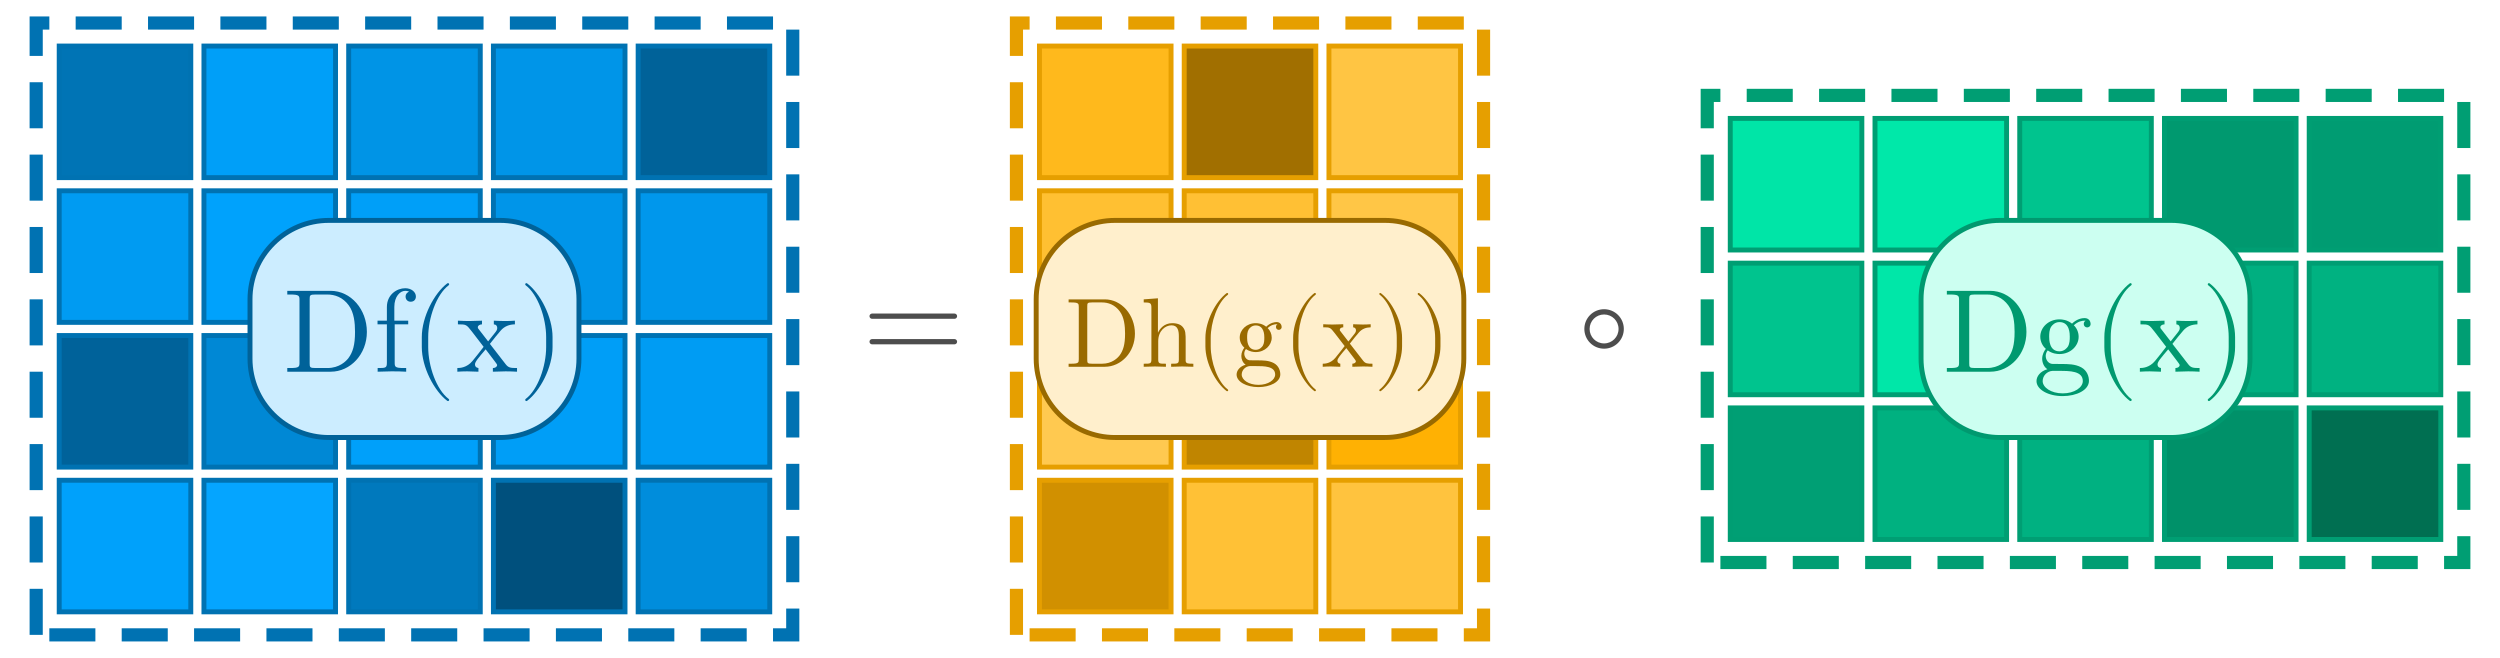
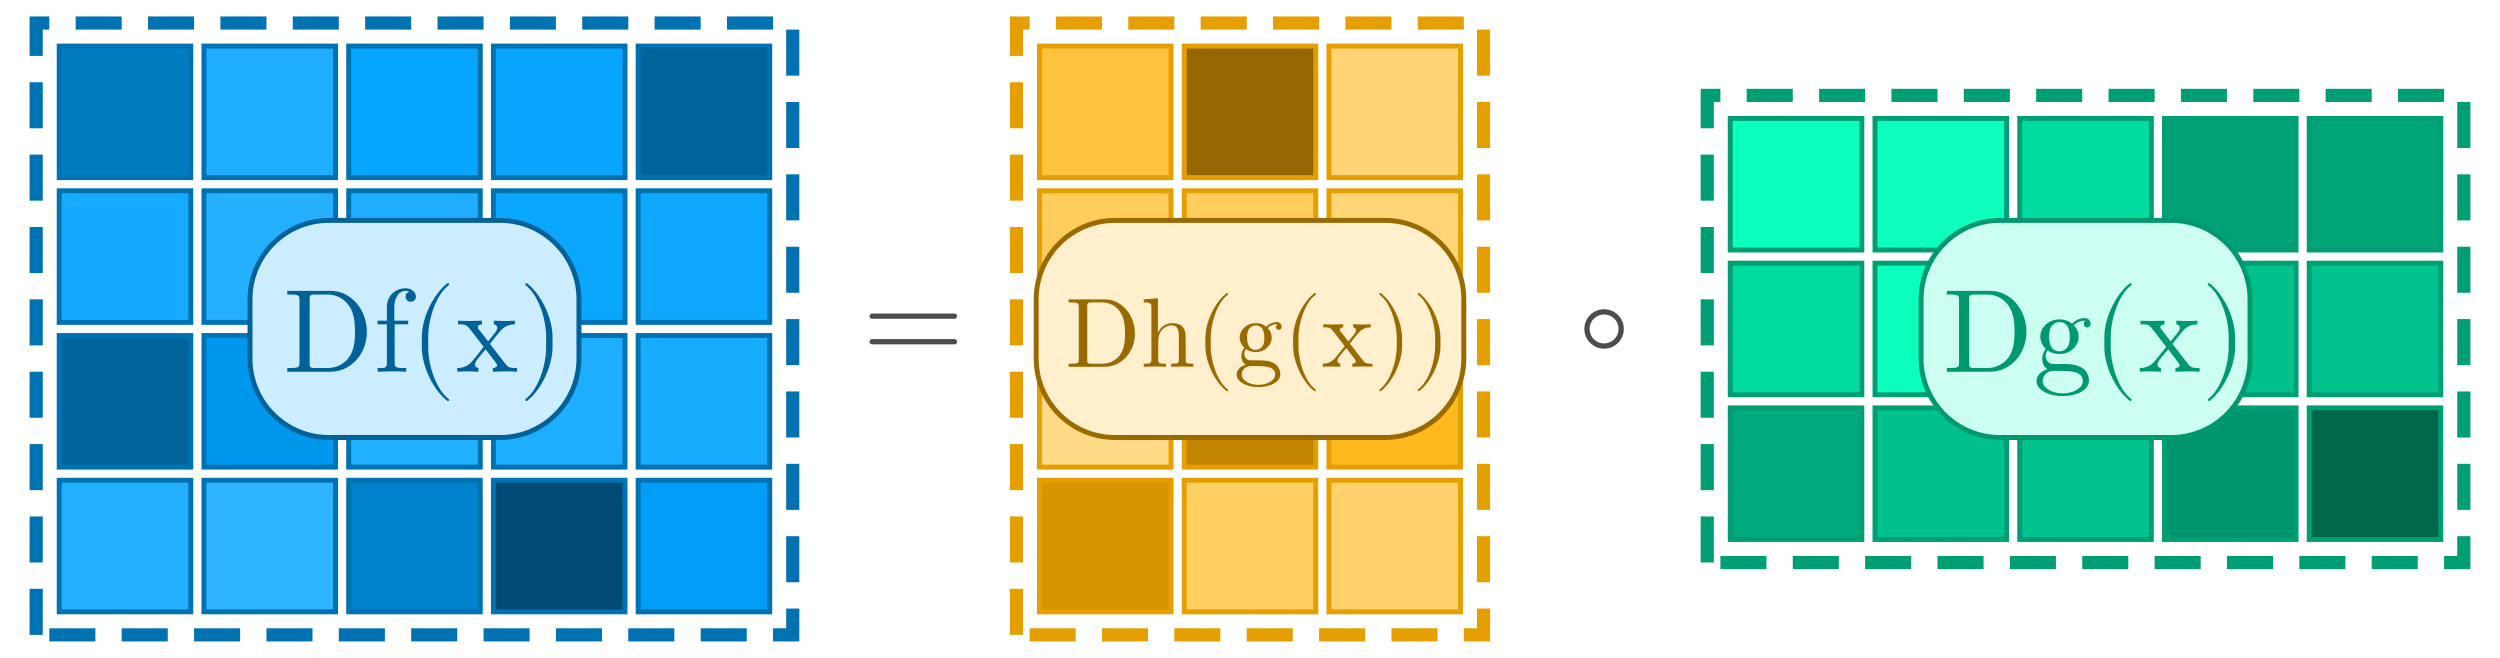
<svg xmlns="http://www.w3.org/2000/svg" xmlns:xlink="http://www.w3.org/1999/xlink" width="380" height="100" viewBox="0 0 380 100">
  <defs>
    <g>
      <g id="glyph-0-0">
        <path d="M 14.441 -6.941 C 14.441 -7.16 14.262 -7.34 14.039 -7.34 L 1.52 -7.34 C 1.301 -7.34 1.121 -7.16 1.121 -6.941 C 1.121 -6.719 1.301 -6.539 1.52 -6.539 L 14.039 -6.539 C 14.262 -6.539 14.441 -6.719 14.441 -6.941 Z M 14.441 -3.059 C 14.441 -3.281 14.262 -3.461 14.039 -3.461 L 1.52 -3.461 C 1.301 -3.461 1.121 -3.281 1.121 -3.059 C 1.121 -2.84 1.301 -2.66 1.52 -2.66 L 14.039 -2.66 C 14.262 -2.66 14.441 -2.84 14.441 -3.059 Z M 14.441 -3.059 " />
      </g>
      <g id="glyph-0-1">
        <path d="M 7.121 -5 C 7.121 -6.66 5.781 -8 4.121 -8 C 2.461 -8 1.121 -6.66 1.121 -5 C 1.121 -3.34 2.461 -2 4.121 -2 C 5.781 -2 7.121 -3.34 7.121 -5 Z M 6.32 -5 C 6.32 -3.781 5.34 -2.801 4.121 -2.801 C 2.898 -2.801 1.922 -3.781 1.922 -5 C 1.922 -6.219 2.898 -7.199 4.121 -7.199 C 5.34 -7.199 6.32 -6.219 6.32 -5 Z M 6.32 -5 " />
      </g>
      <g id="glyph-1-0">
        <path d="M 12.727 -6.047 C 12.727 -9.469 10.297 -12.293 7.219 -12.293 L 0.629 -12.293 L 0.629 -11.734 L 1.062 -11.734 C 2.449 -11.734 2.484 -11.539 2.484 -10.891 L 2.484 -1.402 C 2.484 -0.758 2.449 -0.559 1.062 -0.559 L 0.629 -0.559 L 0.629 0 L 7.219 0 C 10.242 0 12.727 -2.664 12.727 -6.047 Z M 10.926 -6.047 C 10.926 -4.051 10.586 -2.969 9.938 -2.09 C 9.574 -1.602 8.551 -0.559 6.73 -0.559 L 4.914 -0.559 C 4.066 -0.559 4.031 -0.684 4.031 -1.277 L 4.031 -11.016 C 4.031 -11.609 4.066 -11.734 4.914 -11.734 L 6.715 -11.734 C 7.828 -11.734 9.07 -11.34 9.988 -10.062 C 10.766 -9 10.926 -7.453 10.926 -6.047 Z M 10.926 -6.047 " />
      </g>
      <g id="glyph-1-1">
        <path d="M 6.426 -11.43 C 6.426 -12.098 5.762 -12.691 4.805 -12.691 C 3.547 -12.691 2.016 -11.734 2.016 -9.828 L 2.016 -7.758 L 0.594 -7.758 L 0.594 -7.199 L 2.016 -7.199 L 2.016 -1.367 C 2.016 -0.559 1.816 -0.559 0.613 -0.559 L 0.613 0 L 2.664 -0.055 C 3.383 -0.055 4.23 -0.055 4.949 0 L 4.949 -0.559 L 4.57 -0.559 C 3.238 -0.559 3.203 -0.758 3.203 -1.402 L 3.203 -7.199 L 5.258 -7.199 L 5.258 -7.758 L 3.148 -7.758 L 3.148 -9.848 C 3.148 -11.43 4.016 -12.293 4.805 -12.293 C 4.859 -12.293 5.129 -12.293 5.398 -12.168 C 5.184 -12.098 4.859 -11.863 4.859 -11.41 C 4.859 -10.996 5.148 -10.637 5.633 -10.637 C 6.156 -10.637 6.426 -10.996 6.426 -11.43 Z M 6.426 -11.43 " />
      </g>
      <g id="glyph-1-2">
        <path d="M 5.977 4.285 C 5.977 4.23 5.941 4.176 5.902 4.141 C 4.031 2.734 2.789 -0.863 2.789 -3.742 L 2.789 -5.258 C 2.789 -8.137 4.031 -11.734 5.902 -13.141 C 5.941 -13.176 5.977 -13.23 5.977 -13.285 C 5.977 -13.375 5.887 -13.465 5.797 -13.465 C 5.762 -13.465 5.723 -13.445 5.688 -13.43 C 3.707 -11.934 1.816 -8.336 1.816 -5.258 L 1.816 -3.742 C 1.816 -0.664 3.707 2.934 5.688 4.43 C 5.723 4.445 5.762 4.465 5.797 4.465 C 5.887 4.465 5.977 4.375 5.977 4.285 Z M 5.977 4.285 " />
      </g>
      <g id="glyph-1-3">
        <path d="M 9.289 0 L 9.289 -0.559 C 8.316 -0.559 7.992 -0.594 7.578 -1.117 L 5.164 -4.23 C 5.707 -4.914 6.391 -5.797 6.82 -6.266 C 7.379 -6.91 8.117 -7.184 8.965 -7.199 L 8.965 -7.758 C 8.496 -7.723 7.957 -7.703 7.488 -7.703 C 6.949 -7.703 5.992 -7.738 5.762 -7.758 L 5.762 -7.199 C 6.137 -7.164 6.281 -6.93 6.281 -6.641 C 6.281 -6.355 6.102 -6.121 6.012 -6.012 L 4.895 -4.609 L 3.492 -6.426 C 3.328 -6.605 3.328 -6.641 3.328 -6.75 C 3.328 -7.02 3.602 -7.184 3.961 -7.199 L 3.961 -7.758 L 2.016 -7.703 C 1.637 -7.703 0.793 -7.723 0.305 -7.758 L 0.305 -7.199 C 1.566 -7.199 1.586 -7.184 2.43 -6.102 L 4.211 -3.781 C 3.367 -2.699 3.367 -2.664 2.52 -1.637 C 1.656 -0.594 0.594 -0.559 0.215 -0.559 L 0.215 0 C 0.684 -0.035 1.242 -0.055 1.711 -0.055 L 3.422 0 L 3.422 -0.559 C 3.023 -0.613 2.898 -0.848 2.898 -1.117 C 2.898 -1.512 3.422 -2.105 4.52 -3.402 L 5.887 -1.602 C 6.031 -1.402 6.266 -1.117 6.266 -1.008 C 6.266 -0.848 6.102 -0.574 5.617 -0.559 L 5.617 0 L 7.559 -0.055 C 8.047 -0.055 8.746 -0.035 9.289 0 Z M 9.289 0 " />
      </g>
      <g id="glyph-1-4">
        <path d="M 5.184 -3.742 L 5.184 -5.258 C 5.184 -8.336 3.293 -11.934 1.312 -13.43 C 1.277 -13.445 1.242 -13.465 1.207 -13.465 C 1.117 -13.465 1.027 -13.375 1.027 -13.285 C 1.027 -13.23 1.062 -13.176 1.098 -13.141 C 2.969 -11.734 4.211 -8.137 4.211 -5.258 L 4.211 -3.742 C 4.211 -0.863 2.969 2.734 1.098 4.141 C 1.062 4.176 1.027 4.23 1.027 4.285 C 1.027 4.375 1.117 4.465 1.207 4.465 C 1.242 4.465 1.277 4.445 1.312 4.43 C 3.293 2.934 5.184 -0.664 5.184 -3.742 Z M 5.184 -3.742 " />
      </g>
      <g id="glyph-1-5">
        <path d="M 8.73 -7.273 C 8.73 -7.578 8.516 -8.152 7.812 -8.152 C 7.453 -8.152 6.66 -8.047 5.902 -7.309 C 5.148 -7.902 4.391 -7.957 3.996 -7.957 C 2.32 -7.957 1.078 -6.715 1.078 -5.328 C 1.078 -4.535 1.477 -3.852 1.926 -3.473 C 1.691 -3.203 1.367 -2.609 1.367 -1.98 C 1.367 -1.422 1.602 -0.738 2.16 -0.379 C 1.078 -0.07 0.504 0.703 0.504 1.422 C 0.504 2.719 2.285 3.707 4.48 3.707 C 6.605 3.707 8.477 2.789 8.477 1.387 C 8.477 0.758 8.227 -0.16 7.309 -0.664 C 6.355 -1.172 5.309 -1.172 4.211 -1.172 C 3.762 -1.172 2.988 -1.172 2.863 -1.188 C 2.285 -1.262 1.906 -1.816 1.906 -2.395 C 1.906 -2.465 1.906 -2.879 2.215 -3.238 C 2.914 -2.734 3.652 -2.684 3.996 -2.684 C 5.672 -2.684 6.91 -3.926 6.91 -5.309 C 6.91 -5.977 6.625 -6.641 6.176 -7.055 C 6.82 -7.668 7.469 -7.758 7.793 -7.758 C 7.793 -7.758 7.922 -7.758 7.973 -7.738 C 7.777 -7.668 7.688 -7.469 7.688 -7.254 C 7.688 -6.949 7.922 -6.73 8.207 -6.73 C 8.387 -6.73 8.73 -6.859 8.73 -7.273 Z M 5.562 -5.328 C 5.562 -4.844 5.543 -4.266 5.273 -3.816 C 5.129 -3.602 4.715 -3.098 3.996 -3.098 C 2.43 -3.098 2.43 -4.895 2.43 -5.309 C 2.43 -5.797 2.449 -6.371 2.719 -6.82 C 2.863 -7.039 3.277 -7.543 3.996 -7.543 C 5.562 -7.543 5.562 -5.742 5.562 -5.328 Z M 7.543 1.422 C 7.543 2.395 6.266 3.293 4.5 3.293 C 2.684 3.293 1.441 2.375 1.441 1.422 C 1.441 0.594 2.125 -0.07 2.914 -0.125 L 3.977 -0.125 C 5.527 -0.125 7.543 -0.125 7.543 1.422 Z M 7.543 1.422 " />
      </g>
      <g id="glyph-2-0">
        <path d="M 10.605 -5.039 C 10.605 -7.891 8.578 -10.246 6.016 -10.246 L 0.523 -10.246 L 0.523 -9.781 L 0.887 -9.781 C 2.039 -9.781 2.07 -9.613 2.07 -9.074 L 2.07 -1.172 C 2.07 -0.629 2.039 -0.465 0.887 -0.465 L 0.523 -0.465 L 0.523 0 L 6.016 0 C 8.535 0 10.605 -2.219 10.605 -5.039 Z M 9.105 -5.039 C 9.105 -3.375 8.82 -2.477 8.281 -1.738 C 7.98 -1.336 7.125 -0.465 5.609 -0.465 L 4.094 -0.465 C 3.391 -0.465 3.359 -0.57 3.359 -1.066 L 3.359 -9.18 C 3.359 -9.676 3.391 -9.781 4.094 -9.781 L 5.594 -9.781 C 6.523 -9.781 7.559 -9.449 8.324 -8.387 C 8.969 -7.5 9.105 -6.211 9.105 -5.039 Z M 9.105 -5.039 " />
      </g>
      <g id="glyph-2-1">
        <path d="M 8.023 0 L 8.023 -0.465 C 7.246 -0.465 6.871 -0.465 6.855 -0.914 L 6.855 -3.781 C 6.855 -5.07 6.855 -5.535 6.391 -6.074 C 6.18 -6.328 5.684 -6.629 4.816 -6.629 C 3.555 -6.629 2.895 -5.73 2.656 -5.191 L 2.641 -5.191 L 2.641 -10.41 L 0.48 -10.246 L 0.48 -9.781 C 1.531 -9.781 1.648 -9.676 1.648 -8.941 L 1.648 -1.141 C 1.648 -0.465 1.484 -0.465 0.48 -0.465 L 0.48 0 L 2.176 -0.047 L 3.855 0 L 3.855 -0.465 C 2.852 -0.465 2.684 -0.465 2.684 -1.141 L 2.684 -3.898 C 2.684 -5.461 3.75 -6.301 4.711 -6.301 C 5.656 -6.301 5.82 -5.488 5.82 -4.637 L 5.82 -1.141 C 5.82 -0.465 5.656 -0.465 4.648 -0.465 L 4.648 0 L 6.344 -0.047 Z M 8.023 0 " />
      </g>
      <g id="glyph-2-2">
        <path d="M 4.98 3.57 C 4.98 3.523 4.949 3.48 4.922 3.449 C 3.359 2.281 2.324 -0.719 2.324 -3.121 L 2.324 -4.379 C 2.324 -6.781 3.359 -9.781 4.922 -10.949 C 4.949 -10.98 4.98 -11.023 4.98 -11.07 C 4.98 -11.145 4.906 -11.219 4.828 -11.219 C 4.801 -11.219 4.77 -11.203 4.738 -11.191 C 3.09 -9.945 1.516 -6.945 1.516 -4.379 L 1.516 -3.121 C 1.516 -0.555 3.09 2.445 4.738 3.691 C 4.77 3.703 4.801 3.719 4.828 3.719 C 4.906 3.719 4.98 3.645 4.98 3.57 Z M 4.98 3.57 " />
      </g>
      <g id="glyph-2-3">
        <path d="M 7.273 -6.059 C 7.273 -6.316 7.094 -6.797 6.512 -6.797 C 6.211 -6.797 5.551 -6.703 4.922 -6.09 C 4.289 -6.586 3.66 -6.629 3.328 -6.629 C 1.934 -6.629 0.898 -5.594 0.898 -4.441 C 0.898 -3.781 1.23 -3.211 1.605 -2.895 C 1.41 -2.672 1.141 -2.176 1.141 -1.648 C 1.141 -1.184 1.336 -0.613 1.801 -0.316 C 0.898 -0.059 0.422 0.586 0.422 1.184 C 0.422 2.266 1.906 3.09 3.734 3.09 C 5.504 3.09 7.066 2.324 7.066 1.156 C 7.066 0.629 6.855 -0.137 6.09 -0.555 C 5.297 -0.977 4.426 -0.977 3.512 -0.977 C 3.137 -0.977 2.488 -0.977 2.387 -0.988 C 1.906 -1.051 1.59 -1.516 1.59 -1.996 C 1.59 -2.055 1.59 -2.398 1.844 -2.699 C 2.43 -2.281 3.047 -2.234 3.328 -2.234 C 4.727 -2.234 5.762 -3.27 5.762 -4.426 C 5.762 -4.98 5.52 -5.535 5.145 -5.879 C 5.684 -6.391 6.227 -6.465 6.496 -6.465 C 6.496 -6.465 6.602 -6.465 6.645 -6.449 C 6.48 -6.391 6.406 -6.227 6.406 -6.047 C 6.406 -5.789 6.602 -5.609 6.84 -5.609 C 6.988 -5.609 7.273 -5.715 7.273 -6.059 Z M 4.637 -4.441 C 4.637 -4.035 4.621 -3.555 4.395 -3.18 C 4.273 -3 3.93 -2.578 3.328 -2.578 C 2.023 -2.578 2.023 -4.078 2.023 -4.426 C 2.023 -4.828 2.039 -5.309 2.266 -5.684 C 2.387 -5.863 2.73 -6.285 3.328 -6.285 C 4.637 -6.285 4.637 -4.785 4.637 -4.441 Z M 6.285 1.184 C 6.285 1.996 5.219 2.746 3.75 2.746 C 2.234 2.746 1.199 1.98 1.199 1.184 C 1.199 0.496 1.77 -0.059 2.43 -0.105 L 3.316 -0.105 C 4.605 -0.105 6.285 -0.105 6.285 1.184 Z M 6.285 1.184 " />
      </g>
      <g id="glyph-2-4">
        <path d="M 7.738 0 L 7.738 -0.465 C 6.93 -0.465 6.66 -0.496 6.316 -0.93 L 4.305 -3.523 C 4.754 -4.094 5.324 -4.828 5.684 -5.219 C 6.148 -5.762 6.766 -5.984 7.469 -6 L 7.469 -6.465 C 7.078 -6.434 6.629 -6.422 6.238 -6.422 C 5.789 -6.422 4.996 -6.449 4.801 -6.465 L 4.801 -6 C 5.113 -5.969 5.234 -5.773 5.234 -5.535 C 5.234 -5.297 5.086 -5.102 5.012 -5.012 L 4.078 -3.84 L 2.91 -5.355 C 2.773 -5.504 2.773 -5.535 2.773 -5.625 C 2.773 -5.852 3 -5.984 3.301 -6 L 3.301 -6.465 L 1.68 -6.422 C 1.363 -6.422 0.66 -6.434 0.254 -6.465 L 0.254 -6 C 1.305 -6 1.32 -5.984 2.023 -5.086 L 3.512 -3.148 C 2.805 -2.25 2.805 -2.219 2.102 -1.363 C 1.379 -0.496 0.496 -0.465 0.18 -0.465 L 0.18 0 C 0.57 -0.031 1.035 -0.047 1.426 -0.047 L 2.852 0 L 2.852 -0.465 C 2.52 -0.512 2.414 -0.703 2.414 -0.93 C 2.414 -1.262 2.852 -1.754 3.766 -2.836 L 4.906 -1.336 C 5.023 -1.172 5.219 -0.93 5.219 -0.84 C 5.219 -0.703 5.086 -0.48 4.68 -0.465 L 4.68 0 L 6.301 -0.047 C 6.703 -0.047 7.289 -0.031 7.738 0 Z M 7.738 0 " />
      </g>
      <g id="glyph-2-5">
        <path d="M 4.32 -3.121 L 4.32 -4.379 C 4.32 -6.945 2.746 -9.945 1.094 -11.191 C 1.066 -11.203 1.035 -11.219 1.004 -11.219 C 0.93 -11.219 0.855 -11.145 0.855 -11.07 C 0.855 -11.023 0.887 -10.98 0.914 -10.949 C 2.477 -9.781 3.512 -6.781 3.512 -4.379 L 3.512 -3.121 C 3.512 -0.719 2.477 2.281 0.914 3.449 C 0.887 3.48 0.855 3.523 0.855 3.57 C 0.855 3.645 0.93 3.719 1.004 3.719 C 1.035 3.719 1.066 3.703 1.094 3.691 C 2.746 2.445 4.32 -0.555 4.32 -3.121 Z M 4.32 -3.121 " />
      </g>
    </g>
  </defs>
  <rect x="-38" y="-10" width="456" height="120" fill="rgb(100%, 100%, 100%)" fill-opacity="1" />
-   <path fill-rule="nonzero" fill="rgb(0%, 45.445%, 70.958%)" fill-opacity="1" stroke-width="0.75" stroke-linecap="butt" stroke-linejoin="miter" stroke="rgb(0%, 44.706%, 69.804%)" stroke-opacity="1" stroke-miterlimit="10" d="M 9 27 L 9 7 L 29 7 L 29 27 Z M 9 27 " />
-   <path fill-rule="nonzero" fill="rgb(0%, 62.397%, 97.428%)" fill-opacity="1" stroke-width="0.75" stroke-linecap="butt" stroke-linejoin="miter" stroke="rgb(0%, 44.706%, 69.804%)" stroke-opacity="1" stroke-miterlimit="10" d="M 31 27 L 31 7 L 51 7 L 51 27 Z M 31 27 " />
-   <path fill-rule="nonzero" fill="rgb(0%, 57.88%, 90.374%)" fill-opacity="1" stroke-width="0.75" stroke-linecap="butt" stroke-linejoin="miter" stroke="rgb(0%, 44.706%, 69.804%)" stroke-opacity="1" stroke-miterlimit="10" d="M 53 27 L 53 7 L 73 7 L 73 27 Z M 53 27 " />
-   <path fill-rule="nonzero" fill="rgb(0%, 58.259%, 90.966%)" fill-opacity="1" stroke-width="0.75" stroke-linecap="butt" stroke-linejoin="miter" stroke="rgb(0%, 44.706%, 69.804%)" stroke-opacity="1" stroke-miterlimit="10" d="M 75 27 L 75 7 L 95 7 L 95 27 Z M 75 27 " />
-   <path fill-rule="nonzero" fill="rgb(0%, 38.426%, 59.998%)" fill-opacity="1" stroke-width="0.75" stroke-linecap="butt" stroke-linejoin="miter" stroke="rgb(0%, 44.706%, 69.804%)" stroke-opacity="1" stroke-miterlimit="10" d="M 97 27 L 97 7 L 117 7 L 117 27 Z M 97 27 " />
-   <path fill-rule="nonzero" fill="rgb(0%, 60.829%, 94.979%)" fill-opacity="1" stroke-width="0.75" stroke-linecap="butt" stroke-linejoin="miter" stroke="rgb(0%, 44.706%, 69.804%)" stroke-opacity="1" stroke-miterlimit="10" d="M 9 49 L 9 29 L 29 29 L 29 49 Z M 9 49 " />
-   <path fill-rule="nonzero" fill="rgb(0%, 63.41%, 99.008%)" fill-opacity="1" stroke-width="0.75" stroke-linecap="butt" stroke-linejoin="miter" stroke="rgb(0%, 44.706%, 69.804%)" stroke-opacity="1" stroke-miterlimit="10" d="M 31 49 L 31 29 L 51 29 L 51 49 Z M 31 49 " />
-   <path fill-rule="nonzero" fill="rgb(0%, 62.378%, 97.398%)" fill-opacity="1" stroke-width="0.75" stroke-linecap="butt" stroke-linejoin="miter" stroke="rgb(0%, 44.706%, 69.804%)" stroke-opacity="1" stroke-miterlimit="10" d="M 53 49 L 53 29 L 73 29 L 73 49 Z M 53 49 " />
-   <path fill-rule="nonzero" fill="rgb(0%, 58.578%, 91.463%)" fill-opacity="1" stroke-width="0.75" stroke-linecap="butt" stroke-linejoin="miter" stroke="rgb(0%, 44.706%, 69.804%)" stroke-opacity="1" stroke-miterlimit="10" d="M 75 49 L 75 29 L 95 29 L 95 49 Z M 75 49 " />
-   <path fill-rule="nonzero" fill="rgb(0%, 59.235%, 92.49%)" fill-opacity="1" stroke-width="0.75" stroke-linecap="butt" stroke-linejoin="miter" stroke="rgb(0%, 44.706%, 69.804%)" stroke-opacity="1" stroke-miterlimit="10" d="M 97 49 L 97 29 L 117 29 L 117 49 Z M 97 49 " />
-   <path fill-rule="nonzero" fill="rgb(0%, 38.618%, 60.298%)" fill-opacity="1" stroke-width="0.75" stroke-linecap="butt" stroke-linejoin="miter" stroke="rgb(0%, 44.706%, 69.804%)" stroke-opacity="1" stroke-miterlimit="10" d="M 9 71 L 9 51 L 29 51 L 29 71 Z M 9 71 " />
-   <path fill-rule="nonzero" fill="rgb(0%, 53.482%, 83.506%)" fill-opacity="1" stroke-width="0.75" stroke-linecap="butt" stroke-linejoin="miter" stroke="rgb(0%, 44.706%, 69.804%)" stroke-opacity="1" stroke-miterlimit="10" d="M 31 71 L 31 51 L 51 51 L 51 71 Z M 31 71 " />
-   <path fill-rule="nonzero" fill="rgb(0%, 62.746%, 97.972%)" fill-opacity="1" stroke-width="0.75" stroke-linecap="butt" stroke-linejoin="miter" stroke="rgb(0%, 44.706%, 69.804%)" stroke-opacity="1" stroke-miterlimit="10" d="M 53 71 L 53 51 L 73 51 L 73 71 Z M 53 71 " />
-   <path fill-rule="nonzero" fill="rgb(0%, 62.102%, 96.966%)" fill-opacity="1" stroke-width="0.75" stroke-linecap="butt" stroke-linejoin="miter" stroke="rgb(0%, 44.706%, 69.804%)" stroke-opacity="1" stroke-miterlimit="10" d="M 75 71 L 75 51 L 95 51 L 95 71 Z M 75 71 " />
-   <path fill-rule="nonzero" fill="rgb(0%, 61.063%, 95.344%)" fill-opacity="1" stroke-width="0.75" stroke-linecap="butt" stroke-linejoin="miter" stroke="rgb(0%, 44.706%, 69.804%)" stroke-opacity="1" stroke-miterlimit="10" d="M 97 71 L 97 51 L 117 51 L 117 71 Z M 97 71 " />
-   <path fill-rule="nonzero" fill="rgb(0%, 63.128%, 98.569%)" fill-opacity="1" stroke-width="0.75" stroke-linecap="butt" stroke-linejoin="miter" stroke="rgb(0%, 44.706%, 69.804%)" stroke-opacity="1" stroke-miterlimit="10" d="M 9 93 L 9 73 L 29 73 L 29 93 Z M 9 93 " />
-   <path fill-rule="nonzero" fill="rgb(2.033%, 64.776%, 100%)" fill-opacity="1" stroke-width="0.75" stroke-linecap="butt" stroke-linejoin="miter" stroke="rgb(0%, 44.706%, 69.804%)" stroke-opacity="1" stroke-miterlimit="10" d="M 31 93 L 31 73 L 51 73 L 51 93 Z M 31 93 " />
-   <path fill-rule="nonzero" fill="rgb(0%, 47.504%, 74.173%)" fill-opacity="1" stroke-width="0.75" stroke-linecap="butt" stroke-linejoin="miter" stroke="rgb(0%, 44.706%, 69.804%)" stroke-opacity="1" stroke-miterlimit="10" d="M 53 93 L 53 73 L 73 73 L 73 93 Z M 53 93 " />
-   <path fill-rule="nonzero" fill="rgb(0%, 31.294%, 48.863%)" fill-opacity="1" stroke-width="0.75" stroke-linecap="butt" stroke-linejoin="miter" stroke="rgb(0%, 44.706%, 69.804%)" stroke-opacity="1" stroke-miterlimit="10" d="M 75 93 L 75 73 L 95 73 L 95 93 Z M 75 93 " />
-   <path fill-rule="nonzero" fill="rgb(0%, 55.26%, 86.283%)" fill-opacity="1" stroke-width="0.75" stroke-linecap="butt" stroke-linejoin="miter" stroke="rgb(0%, 44.706%, 69.804%)" stroke-opacity="1" stroke-miterlimit="10" d="M 97 93 L 97 73 L 117 73 L 117 93 Z M 97 93 " />
+   <path fill-rule="nonzero" fill="rgb(0%, 48.517%, 75.754%)" fill-opacity="1" stroke-width="0.75" stroke-linecap="butt" stroke-linejoin="miter" stroke="rgb(0%, 44.706%, 69.804%)" stroke-opacity="1" stroke-miterlimit="10" d="M 9 27 L 9 7 L 29 7 L 29 27 Z M 9 27 " />
+   <path fill-rule="nonzero" fill="rgb(12.149%, 68.413%, 100%)" fill-opacity="1" stroke-width="0.75" stroke-linecap="butt" stroke-linejoin="miter" stroke="rgb(0%, 44.706%, 69.804%)" stroke-opacity="1" stroke-miterlimit="10" d="M 31 27 L 31 7 L 51 7 L 51 27 Z M 31 27 " />
+   <path fill-rule="nonzero" fill="rgb(2.45%, 64.926%, 100%)" fill-opacity="1" stroke-width="0.75" stroke-linecap="butt" stroke-linejoin="miter" stroke="rgb(0%, 44.706%, 69.804%)" stroke-opacity="1" stroke-miterlimit="10" d="M 53 27 L 53 7 L 73 7 L 73 27 Z M 53 27 " />
+   <path fill-rule="nonzero" fill="rgb(3.265%, 65.219%, 100%)" fill-opacity="1" stroke-width="0.75" stroke-linecap="butt" stroke-linejoin="miter" stroke="rgb(0%, 44.706%, 69.804%)" stroke-opacity="1" stroke-miterlimit="10" d="M 75 27 L 75 7 L 95 7 L 95 27 Z M 75 27 " />
+   <path fill-rule="nonzero" fill="rgb(0%, 38.865%, 60.684%)" fill-opacity="1" stroke-width="0.75" stroke-linecap="butt" stroke-linejoin="miter" stroke="rgb(0%, 44.706%, 69.804%)" stroke-opacity="1" stroke-miterlimit="10" d="M 97 27 L 97 7 L 117 7 L 117 27 Z M 97 27 " />
+   <path fill-rule="nonzero" fill="rgb(8.782%, 67.203%, 100%)" fill-opacity="1" stroke-width="0.75" stroke-linecap="butt" stroke-linejoin="miter" stroke="rgb(0%, 44.706%, 69.804%)" stroke-opacity="1" stroke-miterlimit="10" d="M 9 49 L 9 29 L 29 29 L 29 49 Z M 9 49 " />
+   <path fill-rule="nonzero" fill="rgb(14.322%, 69.195%, 100%)" fill-opacity="1" stroke-width="0.75" stroke-linecap="butt" stroke-linejoin="miter" stroke="rgb(0%, 44.706%, 69.804%)" stroke-opacity="1" stroke-miterlimit="10" d="M 31 49 L 31 29 L 51 29 L 51 49 Z M 31 49 " />
+   <path fill-rule="nonzero" fill="rgb(12.108%, 68.398%, 100%)" fill-opacity="1" stroke-width="0.75" stroke-linecap="butt" stroke-linejoin="miter" stroke="rgb(0%, 44.706%, 69.804%)" stroke-opacity="1" stroke-miterlimit="10" d="M 53 49 L 53 29 L 73 29 L 73 49 Z M 53 49 " />
+   <path fill-rule="nonzero" fill="rgb(3.949%, 65.465%, 100%)" fill-opacity="1" stroke-width="0.75" stroke-linecap="butt" stroke-linejoin="miter" stroke="rgb(0%, 44.706%, 69.804%)" stroke-opacity="1" stroke-miterlimit="10" d="M 75 49 L 75 29 L 95 29 L 95 49 Z M 75 49 " />
+   <path fill-rule="nonzero" fill="rgb(5.361%, 65.972%, 100%)" fill-opacity="1" stroke-width="0.75" stroke-linecap="butt" stroke-linejoin="miter" stroke="rgb(0%, 44.706%, 69.804%)" stroke-opacity="1" stroke-miterlimit="10" d="M 97 49 L 97 29 L 117 29 L 117 49 Z M 97 49 " />
+   <path fill-rule="nonzero" fill="rgb(0%, 39.129%, 61.096%)" fill-opacity="1" stroke-width="0.75" stroke-linecap="butt" stroke-linejoin="miter" stroke="rgb(0%, 44.706%, 69.804%)" stroke-opacity="1" stroke-miterlimit="10" d="M 9 71 L 9 51 L 29 51 L 29 71 Z M 9 71 " />
+   <path fill-rule="nonzero" fill="rgb(0%, 59.567%, 93.007%)" fill-opacity="1" stroke-width="0.75" stroke-linecap="butt" stroke-linejoin="miter" stroke="rgb(0%, 44.706%, 69.804%)" stroke-opacity="1" stroke-miterlimit="10" d="M 31 71 L 31 51 L 51 51 L 51 71 Z M 31 71 " />
+   <path fill-rule="nonzero" fill="rgb(12.897%, 68.682%, 100%)" fill-opacity="1" stroke-width="0.75" stroke-linecap="butt" stroke-linejoin="miter" stroke="rgb(0%, 44.706%, 69.804%)" stroke-opacity="1" stroke-miterlimit="10" d="M 53 71 L 53 51 L 73 51 L 73 71 Z M 53 71 " />
+   <path fill-rule="nonzero" fill="rgb(11.515%, 68.185%, 100%)" fill-opacity="1" stroke-width="0.75" stroke-linecap="butt" stroke-linejoin="miter" stroke="rgb(0%, 44.706%, 69.804%)" stroke-opacity="1" stroke-miterlimit="10" d="M 75 71 L 75 51 L 95 51 L 95 71 Z M 75 71 " />
+   <path fill-rule="nonzero" fill="rgb(9.285%, 67.383%, 100%)" fill-opacity="1" stroke-width="0.75" stroke-linecap="butt" stroke-linejoin="miter" stroke="rgb(0%, 44.706%, 69.804%)" stroke-opacity="1" stroke-miterlimit="10" d="M 97 71 L 97 51 L 117 51 L 117 71 Z M 97 71 " />
+   <path fill-rule="nonzero" fill="rgb(13.718%, 68.977%, 100%)" fill-opacity="1" stroke-width="0.75" stroke-linecap="butt" stroke-linejoin="miter" stroke="rgb(0%, 44.706%, 69.804%)" stroke-opacity="1" stroke-miterlimit="10" d="M 9 93 L 9 73 L 29 73 L 29 93 Z M 9 93 " />
+   <path fill-rule="nonzero" fill="rgb(18.481%, 70.69%, 100%)" fill-opacity="1" stroke-width="0.75" stroke-linecap="butt" stroke-linejoin="miter" stroke="rgb(0%, 44.706%, 69.804%)" stroke-opacity="1" stroke-miterlimit="10" d="M 31 93 L 31 73 L 51 73 L 51 93 Z M 31 93 " />
+   <path fill-rule="nonzero" fill="rgb(0%, 51.347%, 80.174%)" fill-opacity="1" stroke-width="0.75" stroke-linecap="butt" stroke-linejoin="miter" stroke="rgb(0%, 44.706%, 69.804%)" stroke-opacity="1" stroke-miterlimit="10" d="M 53 93 L 53 73 L 73 73 L 73 93 Z M 53 93 " />
+   <path fill-rule="nonzero" fill="rgb(0%, 29.059%, 45.373%)" fill-opacity="1" stroke-width="0.75" stroke-linecap="butt" stroke-linejoin="miter" stroke="rgb(0%, 44.706%, 69.804%)" stroke-opacity="1" stroke-miterlimit="10" d="M 75 93 L 75 73 L 95 73 L 95 93 Z M 75 93 " />
+   <path fill-rule="nonzero" fill="rgb(0%, 62.012%, 96.826%)" fill-opacity="1" stroke-width="0.75" stroke-linecap="butt" stroke-linejoin="miter" stroke="rgb(0%, 44.706%, 69.804%)" stroke-opacity="1" stroke-miterlimit="10" d="M 97 93 L 97 73 L 117 73 L 117 93 Z M 97 93 " />
  <path fill="none" stroke-width="2" stroke-linecap="butt" stroke-linejoin="miter" stroke="rgb(0%, 44.706%, 69.804%)" stroke-opacity="1" stroke-dasharray="7 4" stroke-miterlimit="10" d="M 5.5 96.5 L 5.5 3.5 L 120.5 3.5 L 120.5 96.5 Z M 5.5 96.5 " />
-   <path fill-rule="nonzero" fill="rgb(0%, 89.866%, 65.409%)" fill-opacity="1" stroke-width="0.75" stroke-linecap="butt" stroke-linejoin="miter" stroke="rgb(0%, 61.961%, 45.098%)" stroke-opacity="1" stroke-miterlimit="10" d="M 263 38 L 263 18 L 283 18 L 283 38 Z M 263 38 " />
-   <path fill-rule="nonzero" fill="rgb(0%, 90.881%, 66.147%)" fill-opacity="1" stroke-width="0.75" stroke-linecap="butt" stroke-linejoin="miter" stroke="rgb(0%, 61.961%, 45.098%)" stroke-opacity="1" stroke-miterlimit="10" d="M 285 38 L 285 18 L 305 18 L 305 38 Z M 285 38 " />
-   <path fill-rule="nonzero" fill="rgb(0%, 76.682%, 55.813%)" fill-opacity="1" stroke-width="0.75" stroke-linecap="butt" stroke-linejoin="miter" stroke="rgb(0%, 61.961%, 45.098%)" stroke-opacity="1" stroke-miterlimit="10" d="M 307 38 L 307 18 L 327 18 L 327 38 Z M 307 38 " />
-   <path fill-rule="nonzero" fill="rgb(0%, 59.869%, 43.576%)" fill-opacity="1" stroke-width="0.75" stroke-linecap="butt" stroke-linejoin="miter" stroke="rgb(0%, 61.961%, 45.098%)" stroke-opacity="1" stroke-miterlimit="10" d="M 329 38 L 329 18 L 349 18 L 349 38 Z M 329 38 " />
-   <path fill-rule="nonzero" fill="rgb(0%, 61.175%, 44.526%)" fill-opacity="1" stroke-width="0.75" stroke-linecap="butt" stroke-linejoin="miter" stroke="rgb(0%, 61.961%, 45.098%)" stroke-opacity="1" stroke-miterlimit="10" d="M 351 38 L 351 18 L 371 18 L 371 38 Z M 351 38 " />
-   <path fill-rule="nonzero" fill="rgb(0%, 76.774%, 55.88%)" fill-opacity="1" stroke-width="0.75" stroke-linecap="butt" stroke-linejoin="miter" stroke="rgb(0%, 61.961%, 45.098%)" stroke-opacity="1" stroke-miterlimit="10" d="M 263 60 L 263 40 L 283 40 L 283 60 Z M 263 60 " />
-   <path fill-rule="nonzero" fill="rgb(0%, 90.656%, 65.984%)" fill-opacity="1" stroke-width="0.75" stroke-linecap="butt" stroke-linejoin="miter" stroke="rgb(0%, 61.961%, 45.098%)" stroke-opacity="1" stroke-miterlimit="10" d="M 285 60 L 285 40 L 305 40 L 305 60 Z M 285 60 " />
-   <path fill-rule="nonzero" fill="rgb(0%, 75.614%, 55.035%)" fill-opacity="1" stroke-width="0.75" stroke-linecap="butt" stroke-linejoin="miter" stroke="rgb(0%, 61.961%, 45.098%)" stroke-opacity="1" stroke-miterlimit="10" d="M 307 60 L 307 40 L 327 40 L 327 60 Z M 307 60 " />
-   <path fill-rule="nonzero" fill="rgb(0%, 68.709%, 50.009%)" fill-opacity="1" stroke-width="0.75" stroke-linecap="butt" stroke-linejoin="miter" stroke="rgb(0%, 61.961%, 45.098%)" stroke-opacity="1" stroke-miterlimit="10" d="M 329 60 L 329 40 L 349 40 L 349 60 Z M 329 60 " />
-   <path fill-rule="nonzero" fill="rgb(0%, 69.759%, 50.774%)" fill-opacity="1" stroke-width="0.75" stroke-linecap="butt" stroke-linejoin="miter" stroke="rgb(0%, 61.961%, 45.098%)" stroke-opacity="1" stroke-miterlimit="10" d="M 351 60 L 351 40 L 371 40 L 371 60 Z M 351 60 " />
-   <path fill-rule="nonzero" fill="rgb(0%, 62.477%, 45.474%)" fill-opacity="1" stroke-width="0.75" stroke-linecap="butt" stroke-linejoin="miter" stroke="rgb(0%, 61.961%, 45.098%)" stroke-opacity="1" stroke-miterlimit="10" d="M 263 82 L 263 62 L 283 62 L 283 82 Z M 263 82 " />
-   <path fill-rule="nonzero" fill="rgb(0%, 69.234%, 50.392%)" fill-opacity="1" stroke-width="0.75" stroke-linecap="butt" stroke-linejoin="miter" stroke="rgb(0%, 61.961%, 45.098%)" stroke-opacity="1" stroke-miterlimit="10" d="M 285 82 L 285 62 L 305 62 L 305 82 Z M 285 82 " />
-   <path fill-rule="nonzero" fill="rgb(0%, 69.493%, 50.581%)" fill-opacity="1" stroke-width="0.75" stroke-linecap="butt" stroke-linejoin="miter" stroke="rgb(0%, 61.961%, 45.098%)" stroke-opacity="1" stroke-miterlimit="10" d="M 307 82 L 307 62 L 327 62 L 327 82 Z M 307 82 " />
-   <path fill-rule="nonzero" fill="rgb(0%, 56.771%, 41.321%)" fill-opacity="1" stroke-width="0.75" stroke-linecap="butt" stroke-linejoin="miter" stroke="rgb(0%, 61.961%, 45.098%)" stroke-opacity="1" stroke-miterlimit="10" d="M 329 82 L 329 62 L 349 62 L 349 82 Z M 329 82 " />
-   <path fill-rule="nonzero" fill="rgb(0%, 43.373%, 31.569%)" fill-opacity="1" stroke-width="0.75" stroke-linecap="butt" stroke-linejoin="miter" stroke="rgb(0%, 61.961%, 45.098%)" stroke-opacity="1" stroke-miterlimit="10" d="M 351 82 L 351 62 L 371 62 L 371 82 Z M 351 82 " />
+   <path fill-rule="nonzero" fill="rgb(4.203%, 100%, 73.929%)" fill-opacity="1" stroke-width="0.75" stroke-linecap="butt" stroke-linejoin="miter" stroke="rgb(0%, 61.961%, 45.098%)" stroke-opacity="1" stroke-miterlimit="10" d="M 263 38 L 263 18 L 283 18 L 283 38 Z M 263 38 " />
+   <path fill-rule="nonzero" fill="rgb(5.598%, 100%, 74.308%)" fill-opacity="1" stroke-width="0.75" stroke-linecap="butt" stroke-linejoin="miter" stroke="rgb(0%, 61.961%, 45.098%)" stroke-opacity="1" stroke-miterlimit="10" d="M 285 38 L 285 18 L 305 18 L 305 38 Z M 285 38 " />
+   <path fill-rule="nonzero" fill="rgb(0%, 86.075%, 62.65%)" fill-opacity="1" stroke-width="0.75" stroke-linecap="butt" stroke-linejoin="miter" stroke="rgb(0%, 61.961%, 45.098%)" stroke-opacity="1" stroke-miterlimit="10" d="M 307 38 L 307 18 L 327 18 L 327 38 Z M 307 38 " />
+   <path fill-rule="nonzero" fill="rgb(0%, 62.957%, 45.823%)" fill-opacity="1" stroke-width="0.75" stroke-linecap="butt" stroke-linejoin="miter" stroke="rgb(0%, 61.961%, 45.098%)" stroke-opacity="1" stroke-miterlimit="10" d="M 329 38 L 329 18 L 349 18 L 349 38 Z M 329 38 " />
+   <path fill-rule="nonzero" fill="rgb(0%, 64.753%, 47.131%)" fill-opacity="1" stroke-width="0.75" stroke-linecap="butt" stroke-linejoin="miter" stroke="rgb(0%, 61.961%, 45.098%)" stroke-opacity="1" stroke-miterlimit="10" d="M 351 38 L 351 18 L 371 18 L 371 38 Z M 351 38 " />
+   <path fill-rule="nonzero" fill="rgb(0%, 86.201%, 62.742%)" fill-opacity="1" stroke-width="0.75" stroke-linecap="butt" stroke-linejoin="miter" stroke="rgb(0%, 61.961%, 45.098%)" stroke-opacity="1" stroke-miterlimit="10" d="M 263 60 L 263 40 L 283 40 L 283 60 Z M 263 60 " />
+   <path fill-rule="nonzero" fill="rgb(5.289%, 100%, 74.224%)" fill-opacity="1" stroke-width="0.75" stroke-linecap="butt" stroke-linejoin="miter" stroke="rgb(0%, 61.961%, 45.098%)" stroke-opacity="1" stroke-miterlimit="10" d="M 285 60 L 285 40 L 305 40 L 305 60 Z M 285 60 " />
+   <path fill-rule="nonzero" fill="rgb(0%, 84.606%, 61.58%)" fill-opacity="1" stroke-width="0.75" stroke-linecap="butt" stroke-linejoin="miter" stroke="rgb(0%, 61.961%, 45.098%)" stroke-opacity="1" stroke-miterlimit="10" d="M 307 60 L 307 40 L 327 40 L 327 60 Z M 307 60 " />
+   <path fill-rule="nonzero" fill="rgb(0%, 75.112%, 54.67%)" fill-opacity="1" stroke-width="0.75" stroke-linecap="butt" stroke-linejoin="miter" stroke="rgb(0%, 61.961%, 45.098%)" stroke-opacity="1" stroke-miterlimit="10" d="M 329 60 L 329 40 L 349 40 L 349 60 Z M 329 60 " />
+   <path fill-rule="nonzero" fill="rgb(0%, 76.556%, 55.721%)" fill-opacity="1" stroke-width="0.75" stroke-linecap="butt" stroke-linejoin="miter" stroke="rgb(0%, 61.961%, 45.098%)" stroke-opacity="1" stroke-miterlimit="10" d="M 351 60 L 351 40 L 371 40 L 371 60 Z M 351 60 " />
+   <path fill-rule="nonzero" fill="rgb(0%, 66.543%, 48.433%)" fill-opacity="1" stroke-width="0.75" stroke-linecap="butt" stroke-linejoin="miter" stroke="rgb(0%, 61.961%, 45.098%)" stroke-opacity="1" stroke-miterlimit="10" d="M 263 82 L 263 62 L 283 62 L 283 82 Z M 263 82 " />
+   <path fill-rule="nonzero" fill="rgb(0%, 75.834%, 55.196%)" fill-opacity="1" stroke-width="0.75" stroke-linecap="butt" stroke-linejoin="miter" stroke="rgb(0%, 61.961%, 45.098%)" stroke-opacity="1" stroke-miterlimit="10" d="M 285 82 L 285 62 L 305 62 L 305 82 Z M 285 82 " />
+   <path fill-rule="nonzero" fill="rgb(0%, 76.191%, 55.455%)" fill-opacity="1" stroke-width="0.75" stroke-linecap="butt" stroke-linejoin="miter" stroke="rgb(0%, 61.961%, 45.098%)" stroke-opacity="1" stroke-miterlimit="10" d="M 307 82 L 307 62 L 327 62 L 327 82 Z M 307 82 " />
+   <path fill-rule="nonzero" fill="rgb(0%, 58.698%, 42.723%)" fill-opacity="1" stroke-width="0.75" stroke-linecap="butt" stroke-linejoin="miter" stroke="rgb(0%, 61.961%, 45.098%)" stroke-opacity="1" stroke-miterlimit="10" d="M 329 82 L 329 62 L 349 62 L 349 82 Z M 329 82 " />
+   <path fill-rule="nonzero" fill="rgb(0%, 40.275%, 29.314%)" fill-opacity="1" stroke-width="0.75" stroke-linecap="butt" stroke-linejoin="miter" stroke="rgb(0%, 61.961%, 45.098%)" stroke-opacity="1" stroke-miterlimit="10" d="M 351 82 L 351 62 L 371 62 L 371 82 Z M 351 82 " />
  <path fill="none" stroke-width="2" stroke-linecap="butt" stroke-linejoin="miter" stroke="rgb(0%, 61.961%, 45.098%)" stroke-opacity="1" stroke-dasharray="7 4" stroke-miterlimit="10" d="M 259.5 85.5 L 259.5 14.5 L 374.5 14.5 L 374.5 85.5 Z M 259.5 85.5 " />
-   <path fill-rule="nonzero" fill="rgb(100%, 72.479%, 10.846%)" fill-opacity="1" stroke-width="0.75" stroke-linecap="butt" stroke-linejoin="miter" stroke="rgb(90.196%, 62.353%, 0%)" stroke-opacity="1" stroke-miterlimit="10" d="M 158 27 L 158 7 L 178 7 L 178 27 Z M 158 27 " />
-   <path fill-rule="nonzero" fill="rgb(63.137%, 43.647%, 0%)" fill-opacity="1" stroke-width="0.75" stroke-linecap="butt" stroke-linejoin="miter" stroke="rgb(90.196%, 62.353%, 0%)" stroke-opacity="1" stroke-miterlimit="10" d="M 180 27 L 180 7 L 200 7 L 200 27 Z M 180 27 " />
-   <path fill-rule="nonzero" fill="rgb(100%, 77.265%, 26.35%)" fill-opacity="1" stroke-width="0.75" stroke-linecap="butt" stroke-linejoin="miter" stroke="rgb(90.196%, 62.353%, 0%)" stroke-opacity="1" stroke-miterlimit="10" d="M 202 27 L 202 7 L 222 7 L 222 27 Z M 202 27 " />
-   <path fill-rule="nonzero" fill="rgb(100%, 75.171%, 19.567%)" fill-opacity="1" stroke-width="0.75" stroke-linecap="butt" stroke-linejoin="miter" stroke="rgb(90.196%, 62.353%, 0%)" stroke-opacity="1" stroke-miterlimit="10" d="M 158 49 L 158 29 L 178 29 L 178 49 Z M 158 49 " />
-   <path fill-rule="nonzero" fill="rgb(100%, 75.408%, 20.335%)" fill-opacity="1" stroke-width="0.75" stroke-linecap="butt" stroke-linejoin="miter" stroke="rgb(90.196%, 62.353%, 0%)" stroke-opacity="1" stroke-miterlimit="10" d="M 180 49 L 180 29 L 200 29 L 200 49 Z M 180 49 " />
-   <path fill-rule="nonzero" fill="rgb(100%, 77.564%, 27.319%)" fill-opacity="1" stroke-width="0.75" stroke-linecap="butt" stroke-linejoin="miter" stroke="rgb(90.196%, 62.353%, 0%)" stroke-opacity="1" stroke-miterlimit="10" d="M 202 49 L 202 29 L 222 29 L 222 49 Z M 202 49 " />
-   <path fill-rule="nonzero" fill="rgb(100%, 78.842%, 31.46%)" fill-opacity="1" stroke-width="0.75" stroke-linecap="butt" stroke-linejoin="miter" stroke="rgb(90.196%, 62.353%, 0%)" stroke-opacity="1" stroke-miterlimit="10" d="M 158 71 L 158 51 L 178 51 L 178 71 Z M 158 71 " />
-   <path fill-rule="nonzero" fill="rgb(75.419%, 52.138%, 0%)" fill-opacity="1" stroke-width="0.75" stroke-linecap="butt" stroke-linejoin="miter" stroke="rgb(90.196%, 62.353%, 0%)" stroke-opacity="1" stroke-miterlimit="10" d="M 180 71 L 180 51 L 200 51 L 200 71 Z M 180 71 " />
-   <path fill-rule="nonzero" fill="rgb(100%, 69.524%, 1.276%)" fill-opacity="1" stroke-width="0.75" stroke-linecap="butt" stroke-linejoin="miter" stroke="rgb(90.196%, 62.353%, 0%)" stroke-opacity="1" stroke-miterlimit="10" d="M 202 71 L 202 51 L 222 51 L 222 71 Z M 202 71 " />
-   <path fill-rule="nonzero" fill="rgb(81.843%, 56.578%, 0%)" fill-opacity="1" stroke-width="0.75" stroke-linecap="butt" stroke-linejoin="miter" stroke="rgb(90.196%, 62.353%, 0%)" stroke-opacity="1" stroke-miterlimit="10" d="M 158 93 L 158 73 L 178 73 L 178 93 Z M 158 93 " />
-   <path fill-rule="nonzero" fill="rgb(100%, 75.717%, 21.337%)" fill-opacity="1" stroke-width="0.75" stroke-linecap="butt" stroke-linejoin="miter" stroke="rgb(90.196%, 62.353%, 0%)" stroke-opacity="1" stroke-miterlimit="10" d="M 180 93 L 180 73 L 200 73 L 200 93 Z M 180 93 " />
-   <path fill-rule="nonzero" fill="rgb(100%, 76.614%, 24.243%)" fill-opacity="1" stroke-width="0.75" stroke-linecap="butt" stroke-linejoin="miter" stroke="rgb(90.196%, 62.353%, 0%)" stroke-opacity="1" stroke-miterlimit="10" d="M 202 93 L 202 73 L 222 73 L 222 93 Z M 202 93 " />
+   <path fill-rule="nonzero" fill="rgb(100%, 76.609%, 24.227%)" fill-opacity="1" stroke-width="0.75" stroke-linecap="butt" stroke-linejoin="miter" stroke="rgb(90.196%, 62.353%, 0%)" stroke-opacity="1" stroke-miterlimit="10" d="M 158 27 L 158 7 L 178 7 L 178 27 Z M 158 27 " />
+   <path fill-rule="nonzero" fill="rgb(58.627%, 40.529%, 0%)" fill-opacity="1" stroke-width="0.75" stroke-linecap="butt" stroke-linejoin="miter" stroke="rgb(90.196%, 62.353%, 0%)" stroke-opacity="1" stroke-miterlimit="10" d="M 180 27 L 180 7 L 200 7 L 200 27 Z M 180 27 " />
+   <path fill-rule="nonzero" fill="rgb(100%, 83.19%, 45.545%)" fill-opacity="1" stroke-width="0.75" stroke-linecap="butt" stroke-linejoin="miter" stroke="rgb(90.196%, 62.353%, 0%)" stroke-opacity="1" stroke-miterlimit="10" d="M 202 27 L 202 7 L 222 7 L 222 27 Z M 202 27 " />
+   <path fill-rule="nonzero" fill="rgb(100%, 80.311%, 36.218%)" fill-opacity="1" stroke-width="0.75" stroke-linecap="butt" stroke-linejoin="miter" stroke="rgb(90.196%, 62.353%, 0%)" stroke-opacity="1" stroke-miterlimit="10" d="M 158 49 L 158 29 L 178 29 L 178 49 Z M 158 49 " />
+   <path fill-rule="nonzero" fill="rgb(100%, 80.637%, 37.274%)" fill-opacity="1" stroke-width="0.75" stroke-linecap="butt" stroke-linejoin="miter" stroke="rgb(90.196%, 62.353%, 0%)" stroke-opacity="1" stroke-miterlimit="10" d="M 180 49 L 180 29 L 200 29 L 200 49 Z M 180 49 " />
+   <path fill-rule="nonzero" fill="rgb(100%, 83.601%, 46.878%)" fill-opacity="1" stroke-width="0.75" stroke-linecap="butt" stroke-linejoin="miter" stroke="rgb(90.196%, 62.353%, 0%)" stroke-opacity="1" stroke-miterlimit="10" d="M 202 49 L 202 29 L 222 29 L 222 49 Z M 202 49 " />
+   <path fill-rule="nonzero" fill="rgb(100%, 85.359%, 52.571%)" fill-opacity="1" stroke-width="0.75" stroke-linecap="butt" stroke-linejoin="miter" stroke="rgb(90.196%, 62.353%, 0%)" stroke-opacity="1" stroke-miterlimit="10" d="M 158 71 L 158 51 L 178 51 L 178 71 Z M 158 71 " />
+   <path fill-rule="nonzero" fill="rgb(75.515%, 52.204%, 0%)" fill-opacity="1" stroke-width="0.75" stroke-linecap="butt" stroke-linejoin="miter" stroke="rgb(90.196%, 62.353%, 0%)" stroke-opacity="1" stroke-miterlimit="10" d="M 180 71 L 180 51 L 200 51 L 200 71 Z M 180 71 " />
+   <path fill-rule="nonzero" fill="rgb(100%, 72.547%, 11.068%)" fill-opacity="1" stroke-width="0.75" stroke-linecap="butt" stroke-linejoin="miter" stroke="rgb(90.196%, 62.353%, 0%)" stroke-opacity="1" stroke-miterlimit="10" d="M 202 71 L 202 51 L 222 51 L 222 71 Z M 202 71 " />
+   <path fill-rule="nonzero" fill="rgb(84.348%, 58.31%, 0%)" fill-opacity="1" stroke-width="0.75" stroke-linecap="butt" stroke-linejoin="miter" stroke="rgb(90.196%, 62.353%, 0%)" stroke-opacity="1" stroke-miterlimit="10" d="M 158 93 L 158 73 L 178 73 L 178 93 Z M 158 93 " />
+   <path fill-rule="nonzero" fill="rgb(100%, 81.062%, 38.653%)" fill-opacity="1" stroke-width="0.75" stroke-linecap="butt" stroke-linejoin="miter" stroke="rgb(90.196%, 62.353%, 0%)" stroke-opacity="1" stroke-miterlimit="10" d="M 180 93 L 180 73 L 200 73 L 200 93 Z M 180 93 " />
+   <path fill-rule="nonzero" fill="rgb(100%, 82.296%, 42.648%)" fill-opacity="1" stroke-width="0.75" stroke-linecap="butt" stroke-linejoin="miter" stroke="rgb(90.196%, 62.353%, 0%)" stroke-opacity="1" stroke-miterlimit="10" d="M 202 93 L 202 73 L 222 73 L 222 93 Z M 202 93 " />
  <path fill="none" stroke-width="2" stroke-linecap="butt" stroke-linejoin="miter" stroke="rgb(90.196%, 62.353%, 0%)" stroke-opacity="1" stroke-dasharray="7 4" stroke-miterlimit="10" d="M 154.5 96.5 L 154.5 3.5 L 225.5 3.5 L 225.5 96.5 Z M 154.5 96.5 " />
  <g fill="rgb(30%, 30%, 30%)" fill-opacity="1">
    <use xlink:href="#glyph-0-0" x="131.04" y="55" />
  </g>
  <g fill="rgb(30%, 30%, 30%)" fill-opacity="1">
    <use xlink:href="#glyph-0-1" x="239.7" y="55" />
  </g>
  <path fill-rule="nonzero" fill="rgb(80%, 92.809%, 100%)" fill-opacity="1" stroke-width="0.75" stroke-linecap="butt" stroke-linejoin="miter" stroke="rgb(0%, 38.427%, 60%)" stroke-opacity="1" stroke-miterlimit="10" d="M 63 66.5 L 50 66.5 C 43.371 66.5 38 61.129 38 54.5 L 38 45.5 C 38 38.871 43.371 33.5 50 33.5 L 76 33.5 C 82.629 33.5 88 38.871 88 45.5 L 88 54.5 C 88 61.129 82.629 66.5 76 66.5 Z M 63 66.5 " />
  <g fill="rgb(0%, 38.427%, 60%)" fill-opacity="1">
    <use xlink:href="#glyph-1-0" x="43.038" y="56.5" />
  </g>
  <g fill="rgb(0%, 38.427%, 60%)" fill-opacity="1">
    <use xlink:href="#glyph-1-1" x="56.79" y="56.5" />
  </g>
  <g fill="rgb(0%, 38.427%, 60%)" fill-opacity="1">
    <use xlink:href="#glyph-1-2" x="62.298" y="56.5" />
  </g>
  <g fill="rgb(0%, 38.427%, 60%)" fill-opacity="1">
    <use xlink:href="#glyph-1-3" x="69.3" y="56.5" />
  </g>
  <g fill="rgb(0%, 38.427%, 60%)" fill-opacity="1">
    <use xlink:href="#glyph-1-4" x="78.804" y="56.5" />
  </g>
  <path fill-rule="nonzero" fill="rgb(80%, 100%, 94.557%)" fill-opacity="1" stroke-width="0.75" stroke-linecap="butt" stroke-linejoin="miter" stroke="rgb(0%, 60%, 43.671%)" stroke-opacity="1" stroke-miterlimit="10" d="M 317 66.5 L 304 66.5 C 297.371 66.5 292 61.129 292 54.5 L 292 45.5 C 292 38.871 297.371 33.5 304 33.5 L 330 33.5 C 336.629 33.5 342 38.871 342 45.5 L 342 54.5 C 342 61.129 336.629 66.5 330 66.5 Z M 317 66.5 " />
  <g fill="rgb(0%, 60%, 43.671%)" fill-opacity="1">
    <use xlink:href="#glyph-1-0" x="295.292" y="56.5" />
  </g>
  <g fill="rgb(0%, 60%, 43.671%)" fill-opacity="1">
    <use xlink:href="#glyph-1-5" x="309.044" y="56.5" />
  </g>
  <g fill="rgb(0%, 60%, 43.671%)" fill-opacity="1">
    <use xlink:href="#glyph-1-2" x="318.044" y="56.5" />
  </g>
  <g fill="rgb(0%, 60%, 43.671%)" fill-opacity="1">
    <use xlink:href="#glyph-1-3" x="325.046" y="56.5" />
  </g>
  <g fill="rgb(0%, 60%, 43.671%)" fill-opacity="1">
    <use xlink:href="#glyph-1-4" x="334.55" y="56.5" />
  </g>
  <path fill-rule="nonzero" fill="rgb(100%, 93.826%, 80%)" fill-opacity="1" stroke-width="0.75" stroke-linecap="butt" stroke-linejoin="miter" stroke="rgb(60%, 41.478%, 0%)" stroke-opacity="1" stroke-miterlimit="10" d="M 190 66.5 L 169.5 66.5 C 162.871 66.5 157.5 61.129 157.5 54.5 L 157.5 45.5 C 157.5 38.871 162.871 33.5 169.5 33.5 L 210.5 33.5 C 217.129 33.5 222.5 38.871 222.5 45.5 L 222.5 54.5 C 222.5 61.129 217.129 66.5 210.5 66.5 Z M 190 66.5 " />
  <g fill="rgb(60%, 41.478%, 0%)" fill-opacity="1">
    <use xlink:href="#glyph-2-0" x="161.905" y="55.75" />
  </g>
  <g fill="rgb(60%, 41.478%, 0%)" fill-opacity="1">
    <use xlink:href="#glyph-2-1" x="173.365" y="55.75" />
  </g>
  <g fill="rgb(60%, 41.478%, 0%)" fill-opacity="1">
    <use xlink:href="#glyph-2-2" x="181.705" y="55.75" />
  </g>
  <g fill="rgb(60%, 41.478%, 0%)" fill-opacity="1">
    <use xlink:href="#glyph-2-3" x="187.54" y="55.75" />
  </g>
  <g fill="rgb(60%, 41.478%, 0%)" fill-opacity="1">
    <use xlink:href="#glyph-2-2" x="195.04" y="55.75" />
  </g>
  <g fill="rgb(60%, 41.478%, 0%)" fill-opacity="1">
    <use xlink:href="#glyph-2-4" x="200.875" y="55.75" />
  </g>
  <g fill="rgb(60%, 41.478%, 0%)" fill-opacity="1">
    <use xlink:href="#glyph-2-5" x="208.795" y="55.75" />
  </g>
  <g fill="rgb(60%, 41.478%, 0%)" fill-opacity="1">
    <use xlink:href="#glyph-2-5" x="214.63" y="55.75" />
  </g>
</svg>
